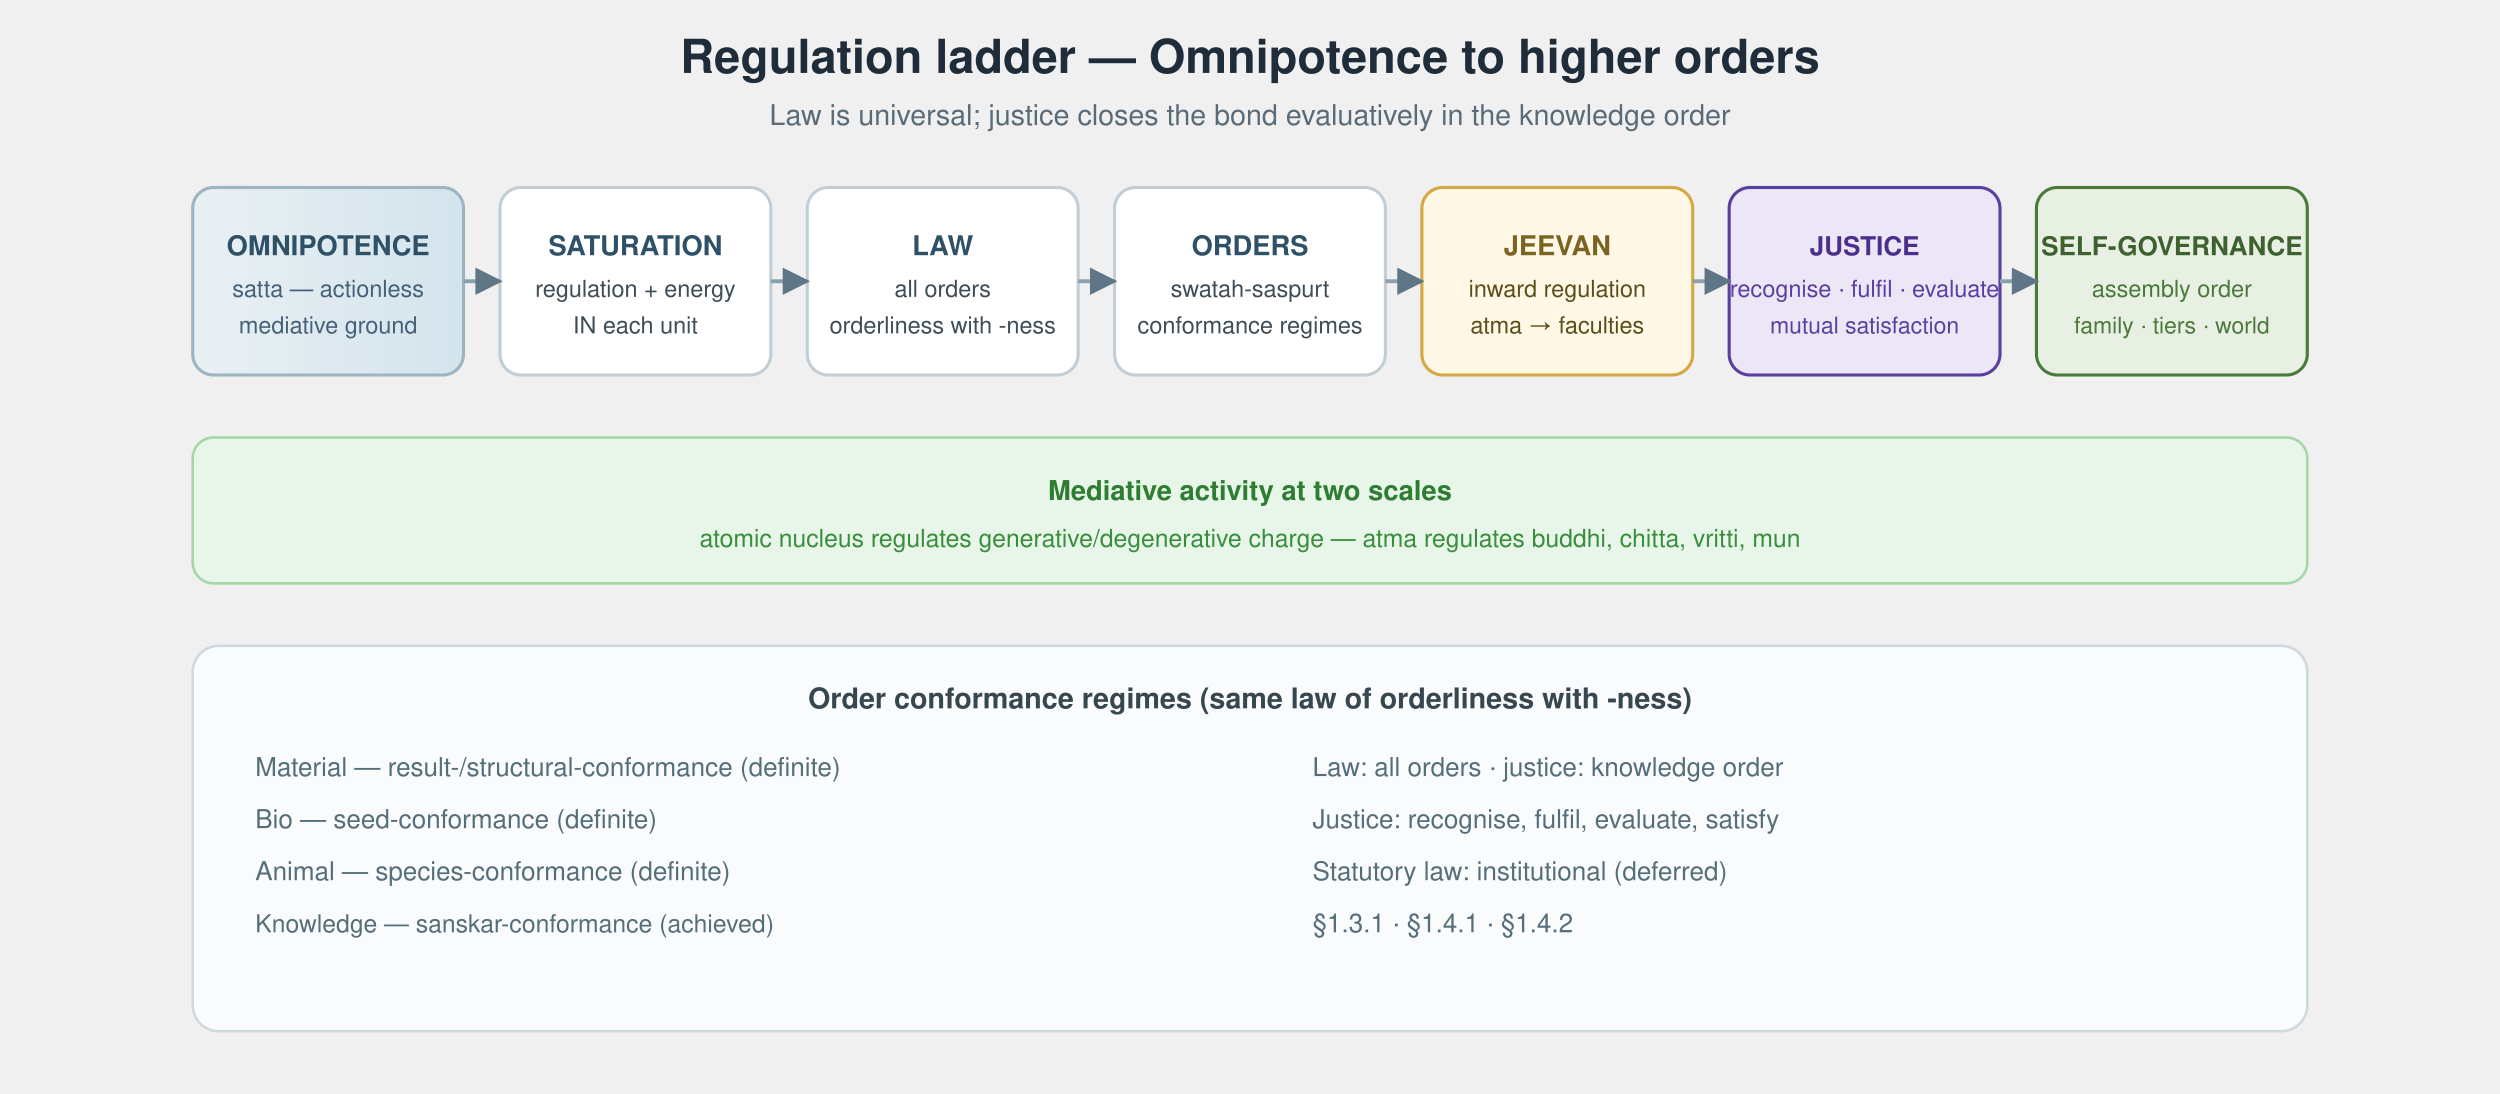
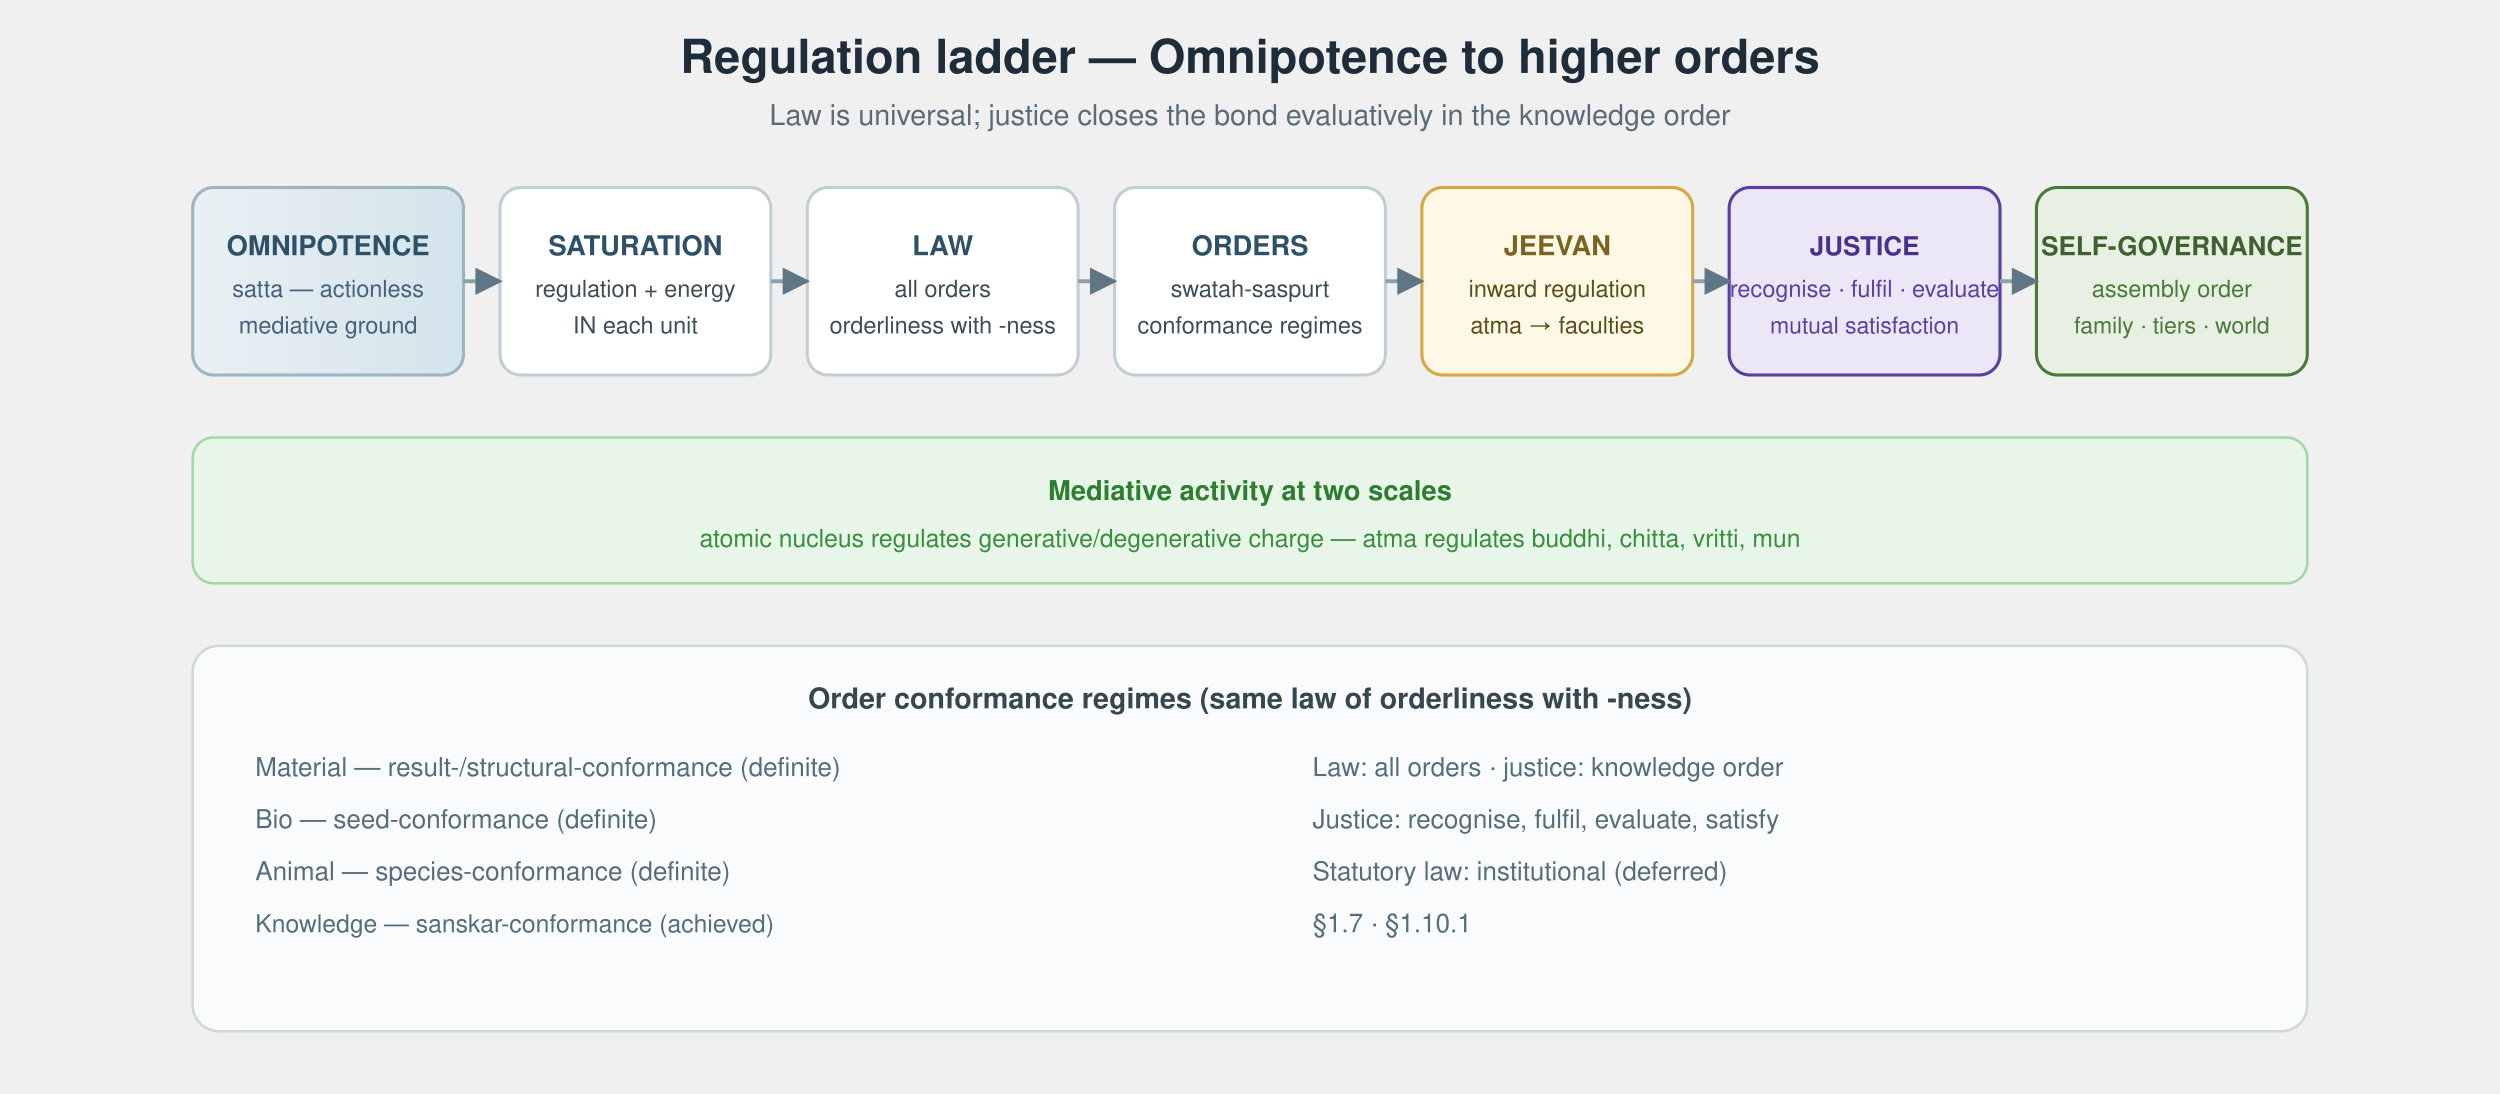
<svg xmlns="http://www.w3.org/2000/svg" width="960" height="420" viewBox="0 0 960 420" role="img" font-family="Helvetica, Arial, sans-serif">
  <defs>
    <marker id="ahLadder" viewBox="0 0 10 10" refX="9" refY="5" markerWidth="7" markerHeight="7" orient="auto">
      <path d="M0,0 L10,5 L0,10 z" fill="#5E7686" />
    </marker>
    <linearGradient id="groundGrad" x1="0%" y1="0%" x2="100%" y2="0%">
      <stop offset="0%" stop-color="#E9F0F4" />
      <stop offset="100%" stop-color="#D4E4EC" />
    </linearGradient>
  </defs>
  <text x="480" y="28" text-anchor="middle" font-size="18" font-weight="700" fill="#1F2D3A">Regulation ladder — Omnipotence to higher orders</text>
  <text x="480" y="48" text-anchor="middle" font-size="11" fill="#5A6B78">Law is universal; justice closes the bond evaluatively in the knowledge order</text>
  <rect x="74" y="72" width="104" height="72" rx="8" fill="url(#groundGrad)" stroke="#9DB4C2" stroke-width="1.2" />
  <text x="126" y="98" text-anchor="middle" font-size="10.5" font-weight="700" fill="#2F5168">OMNIPOTENCE</text>
  <text x="126" y="114" text-anchor="middle" font-size="9" fill="#46627A">satta — actionless</text>
  <text x="126" y="128" text-anchor="middle" font-size="9" fill="#46627A">mediative ground</text>
  <rect x="192" y="72" width="104" height="72" rx="8" fill="#FFFFFF" stroke="#C2CED6" stroke-width="1.2" />
  <text x="244" y="98" text-anchor="middle" font-size="10.5" font-weight="700" fill="#2F5168">SATURATION</text>
  <text x="244" y="114" text-anchor="middle" font-size="9" fill="#3F4D57">regulation + energy</text>
  <text x="244" y="128" text-anchor="middle" font-size="9" fill="#3F4D57">IN each unit</text>
  <rect x="310" y="72" width="104" height="72" rx="8" fill="#FFFFFF" stroke="#C2CED6" stroke-width="1.2" />
  <text x="362" y="98" text-anchor="middle" font-size="10.5" font-weight="700" fill="#2F5168">LAW</text>
  <text x="362" y="114" text-anchor="middle" font-size="9" fill="#3F4D57">all orders</text>
  <text x="362" y="128" text-anchor="middle" font-size="9" fill="#3F4D57">orderliness with -ness</text>
  <rect x="428" y="72" width="104" height="72" rx="8" fill="#FFFFFF" stroke="#C2CED6" stroke-width="1.2" />
  <text x="480" y="98" text-anchor="middle" font-size="10.5" font-weight="700" fill="#2F5168">ORDERS</text>
  <text x="480" y="114" text-anchor="middle" font-size="9" fill="#3F4D57">swatah-saspurt</text>
  <text x="480" y="128" text-anchor="middle" font-size="9" fill="#3F4D57">conformance regimes</text>
  <rect x="546" y="72" width="104" height="72" rx="8" fill="#FFF8E7" stroke="#D4A843" stroke-width="1.2" />
  <text x="598" y="98" text-anchor="middle" font-size="10.5" font-weight="700" fill="#7A6420">JEEVAN</text>
  <text x="598" y="114" text-anchor="middle" font-size="9" fill="#5C4E1A">inward regulation</text>
  <text x="598" y="128" text-anchor="middle" font-size="9" fill="#5C4E1A">atma → faculties</text>
  <rect x="664" y="72" width="104" height="72" rx="8" fill="#ECE7F6" stroke="#5B3FA0" stroke-width="1.2" />
  <text x="716" y="98" text-anchor="middle" font-size="10" font-weight="700" fill="#4A2F8C">JUSTICE</text>
  <text x="716" y="114" text-anchor="middle" font-size="9" fill="#5B3FA0">recognise · fulfil · evaluate</text>
  <text x="716" y="128" text-anchor="middle" font-size="8.8" fill="#5B3FA0">mutual satisfaction</text>
  <rect x="782" y="72" width="104" height="72" rx="8" fill="#E8F0E4" stroke="#4A7A3A" stroke-width="1.2" />
  <text x="834" y="98" text-anchor="middle" font-size="10" font-weight="700" fill="#3D6230">SELF-GOVERNANCE</text>
  <text x="834" y="114" text-anchor="middle" font-size="9" fill="#4A7A3A">assembly order</text>
  <text x="834" y="128" text-anchor="middle" font-size="8.8" fill="#4A7A3A">family · tiers · world</text>
  <line x1="178" y1="108" x2="192" y2="108" stroke="#8AA0AE" stroke-width="1.5" marker-end="url(#ahLadder)" />
  <line x1="296" y1="108" x2="310" y2="108" stroke="#8AA0AE" stroke-width="1.5" marker-end="url(#ahLadder)" />
  <line x1="414" y1="108" x2="428" y2="108" stroke="#8AA0AE" stroke-width="1.5" marker-end="url(#ahLadder)" />
  <line x1="532" y1="108" x2="546" y2="108" stroke="#8AA0AE" stroke-width="1.5" marker-end="url(#ahLadder)" />
  <line x1="650" y1="108" x2="664" y2="108" stroke="#8AA0AE" stroke-width="1.5" marker-end="url(#ahLadder)" />
  <line x1="768" y1="108" x2="782" y2="108" stroke="#8AA0AE" stroke-width="1.5" marker-end="url(#ahLadder)" />
  <rect x="74" y="168" width="812" height="56" rx="8" fill="#E8F5E9" stroke="#A5D6A7" stroke-width="1" />
  <text x="480" y="192" text-anchor="middle" font-size="10.5" font-weight="700" fill="#2E7D32">Mediative activity at two scales</text>
  <text x="480" y="210" text-anchor="middle" font-size="9.5" fill="#388E3C">atomic nucleus regulates generative/degenerative charge — atma regulates buddhi, chitta, vritti, mun</text>
  <rect x="74" y="248" width="812" height="148" rx="10" fill="#FAFBFC" stroke="#CFD8DC" stroke-width="1" />
  <text x="480" y="272" text-anchor="middle" font-size="11" font-weight="700" fill="#37474F">Order conformance regimes (same law of orderliness with -ness)</text>
  <text x="98" y="298" font-size="10" fill="#546E7A">Material — result-/structural-conformance (definite)</text>
  <text x="98" y="318" font-size="10" fill="#546E7A">Bio — seed-conformance (definite)</text>
  <text x="98" y="338" font-size="10" fill="#546E7A">Animal — species-conformance (definite)</text>
  <text x="98" y="358" font-size="9.5" fill="#546E7A">Knowledge — sanskar-conformance (achieved)</text>
  <text x="504" y="298" font-size="10" fill="#546E7A">Law: all orders · justice: knowledge order</text>
  <text x="504" y="318" font-size="10" fill="#546E7A">Justice: recognise, fulfil, evaluate, satisfy</text>
  <text x="504" y="338" font-size="10" fill="#546E7A">Statutory law: institutional (deferred)</text>
-   <text x="504" y="358" font-size="10" fill="#546E7A">§1.3.1 · §1.4.1 · §1.4.2</text>
+   <text x="504" y="358" font-size="10" fill="#546E7A">§1.7 · §1.10.1</text>
</svg>
